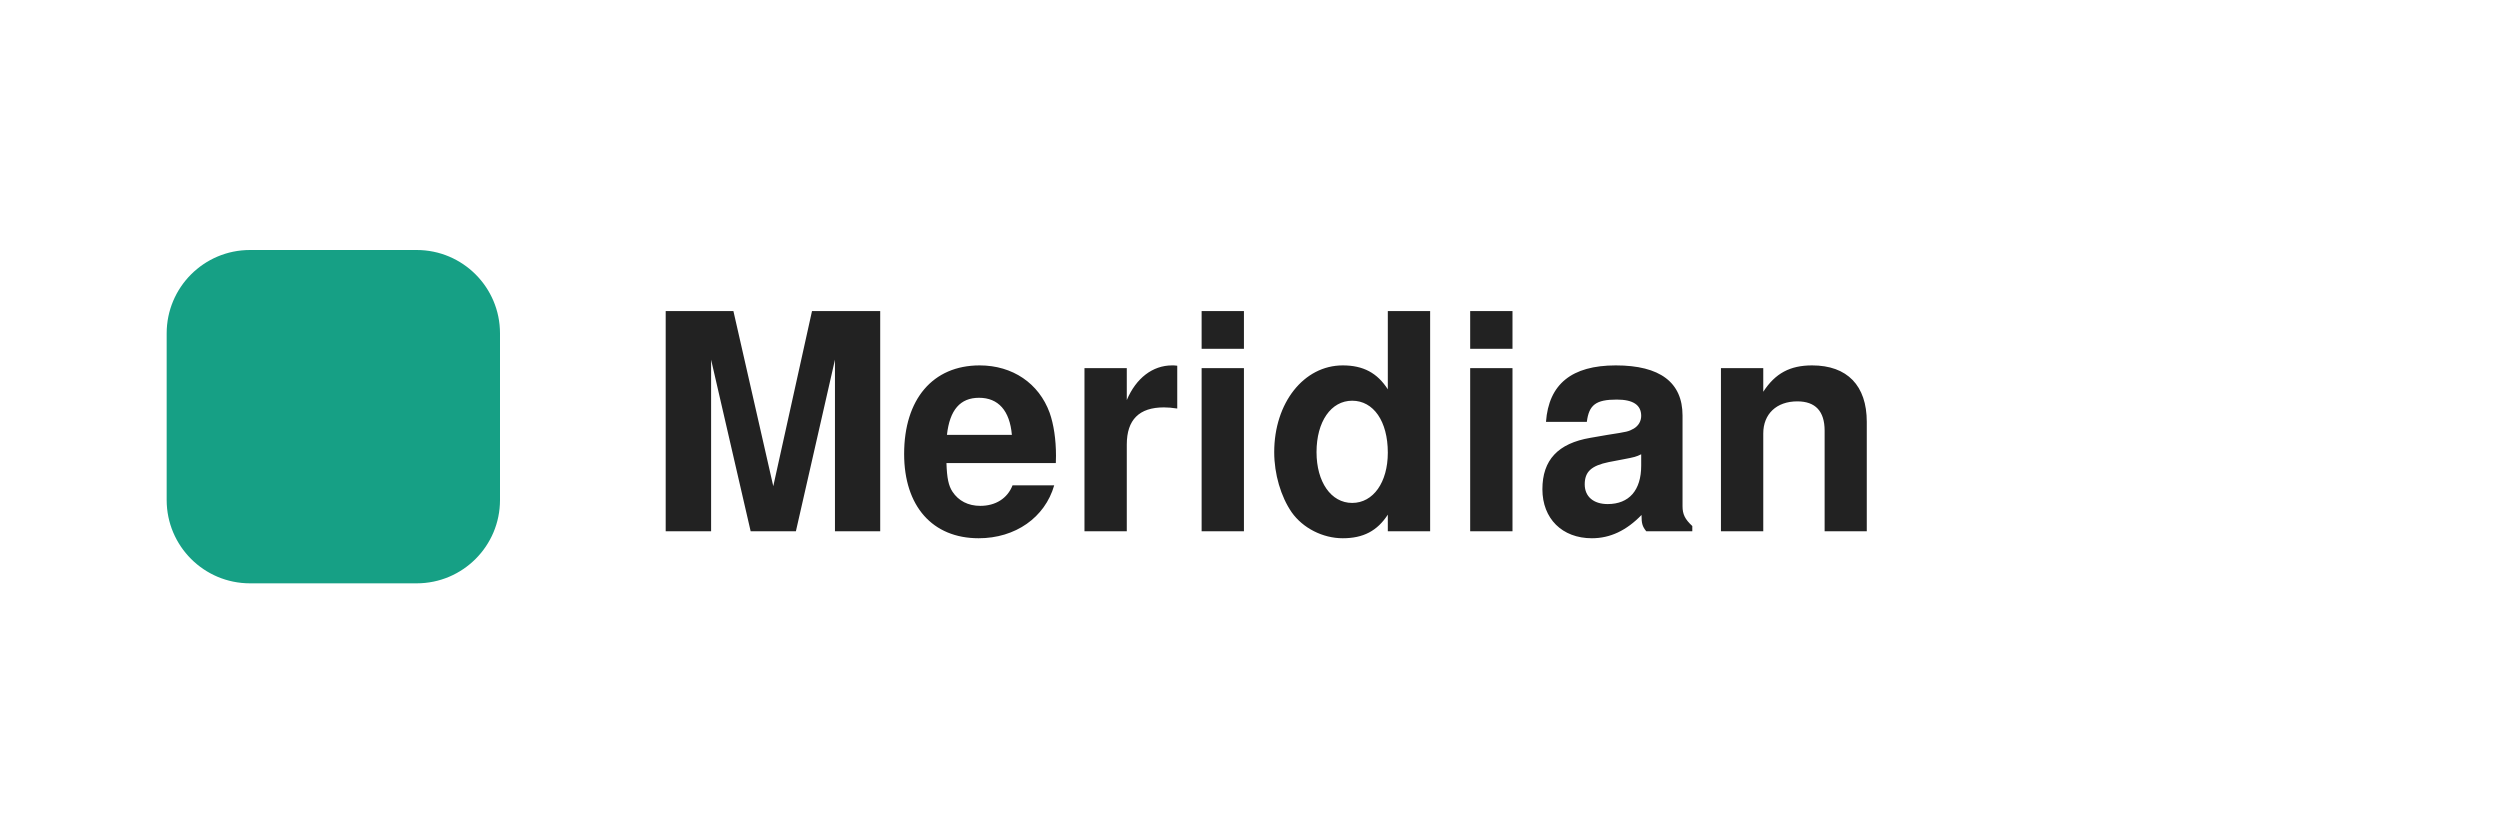
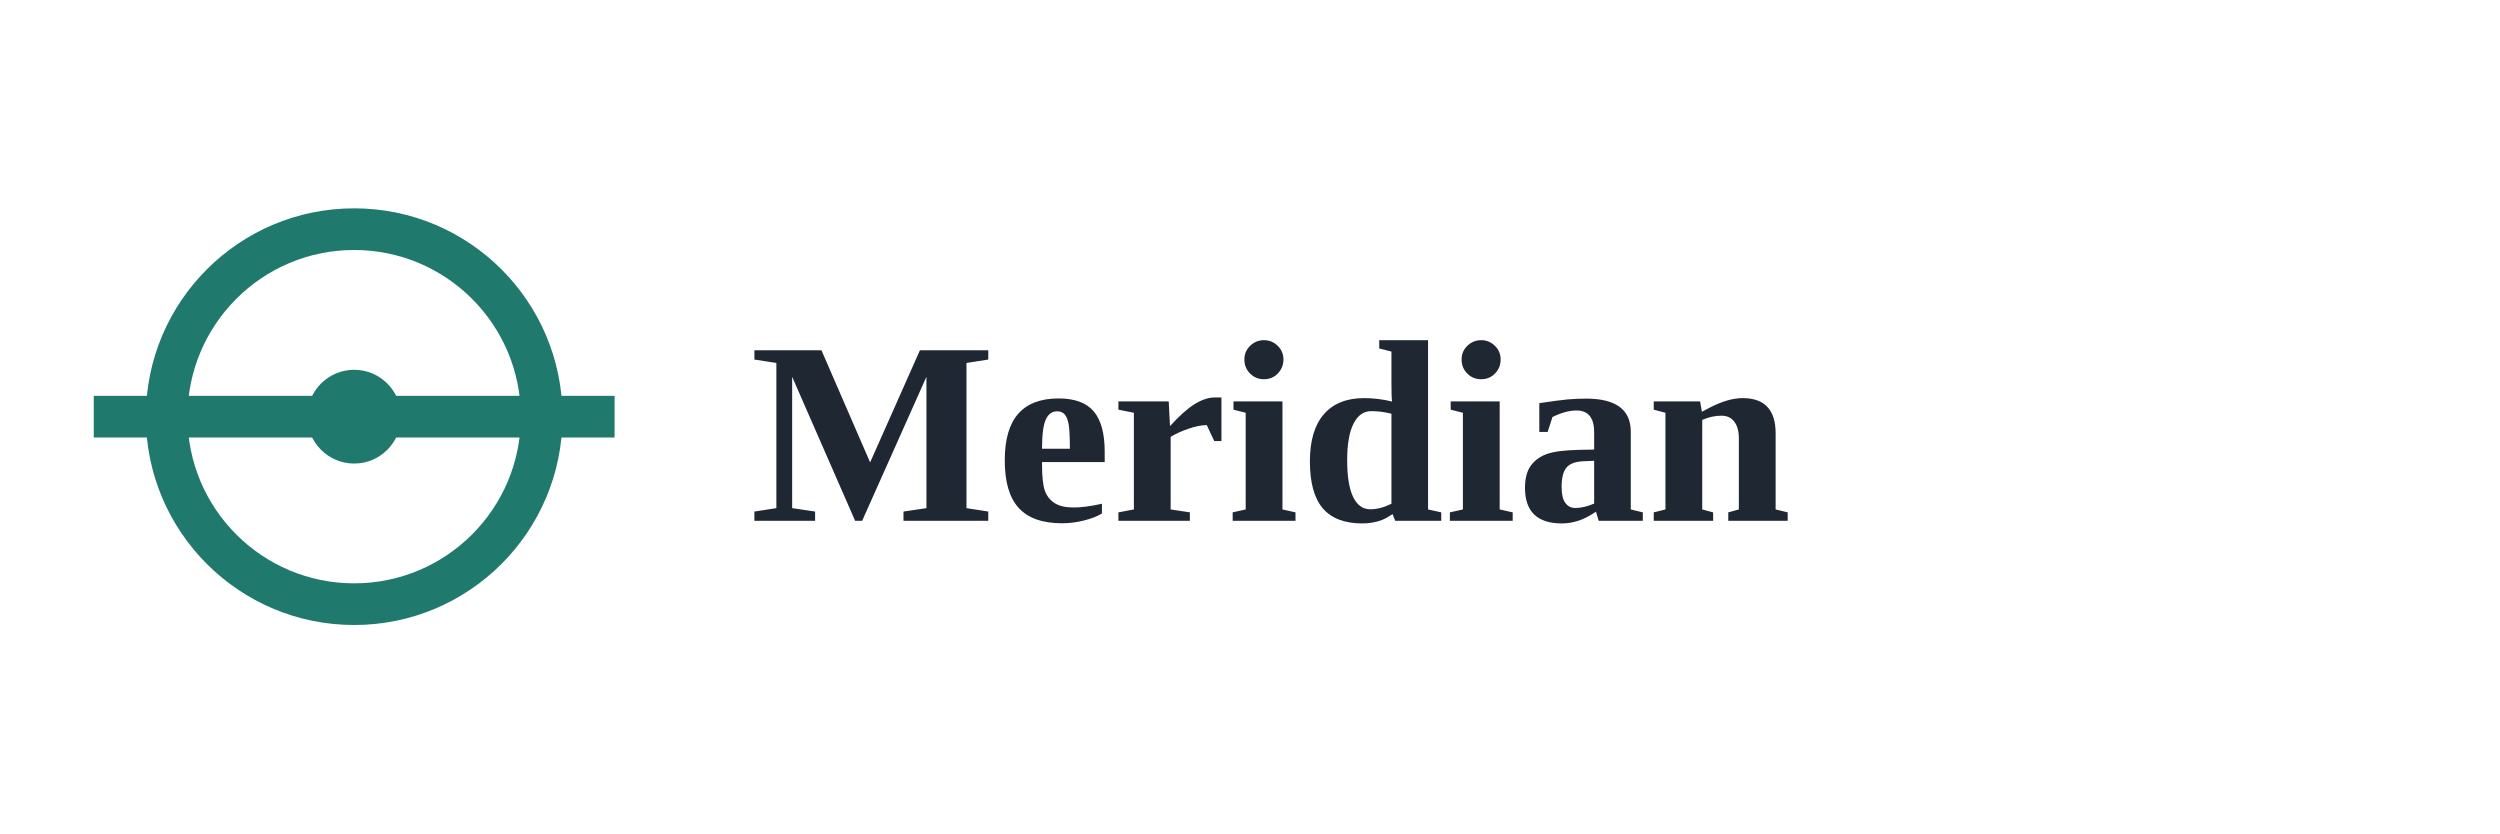
<svg xmlns="http://www.w3.org/2000/svg" viewBox="0 0 240 80" role="img" aria-label="Meridian">
-   <rect x="16" y="24" width="32" height="32" rx="8" fill="#16a085" />
-   <text x="62" y="51" font-family="Helvetica, Arial, sans-serif" font-size="29" font-weight="700" fill="#222222">Meridian</text>
+   <circle cx="34" cy="40" r="18" fill="none" stroke="#1f7a6d" stroke-width="4" />
+   <line x1="9" y1="40" x2="59" y2="40" stroke="#1f7a6d" stroke-width="4" />
+   <circle cx="34" cy="40" r="4.5" fill="#1f7a6d" />
+   <text x="72" y="50" font-family="Georgia, 'Times New Roman', serif" font-size="25" font-weight="600" fill="#1f2733">Meridian</text>
</svg>
